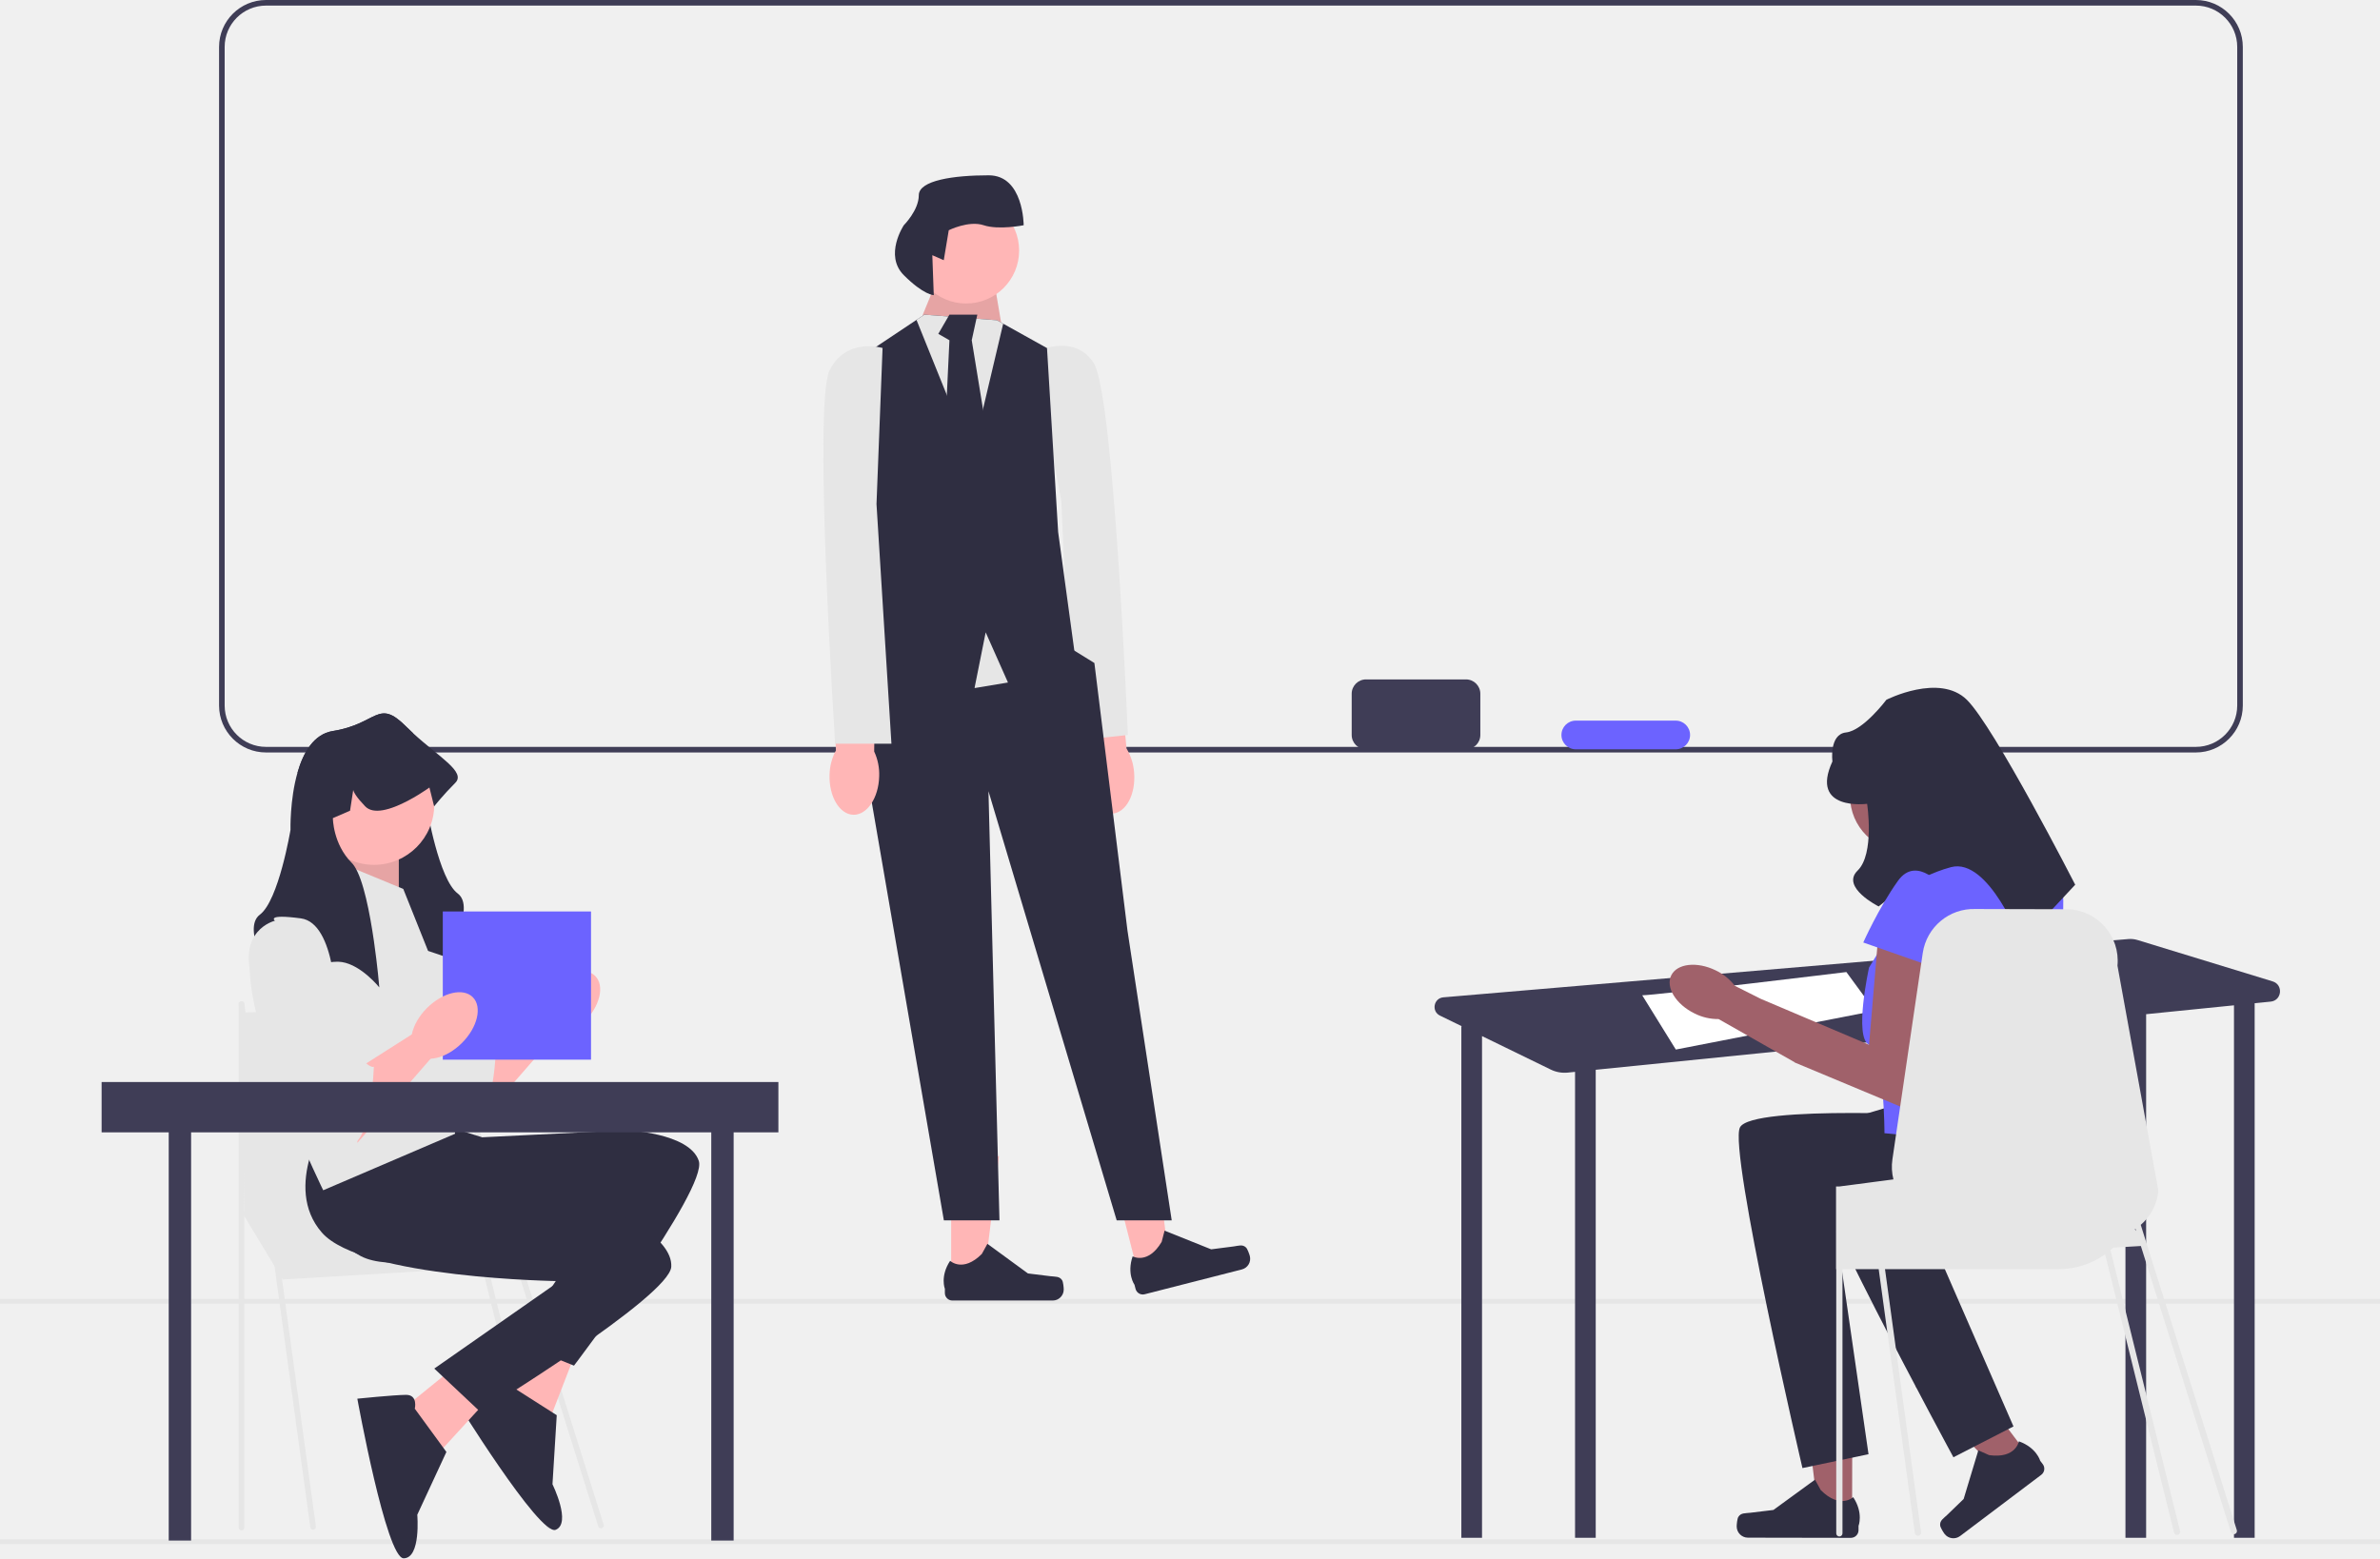
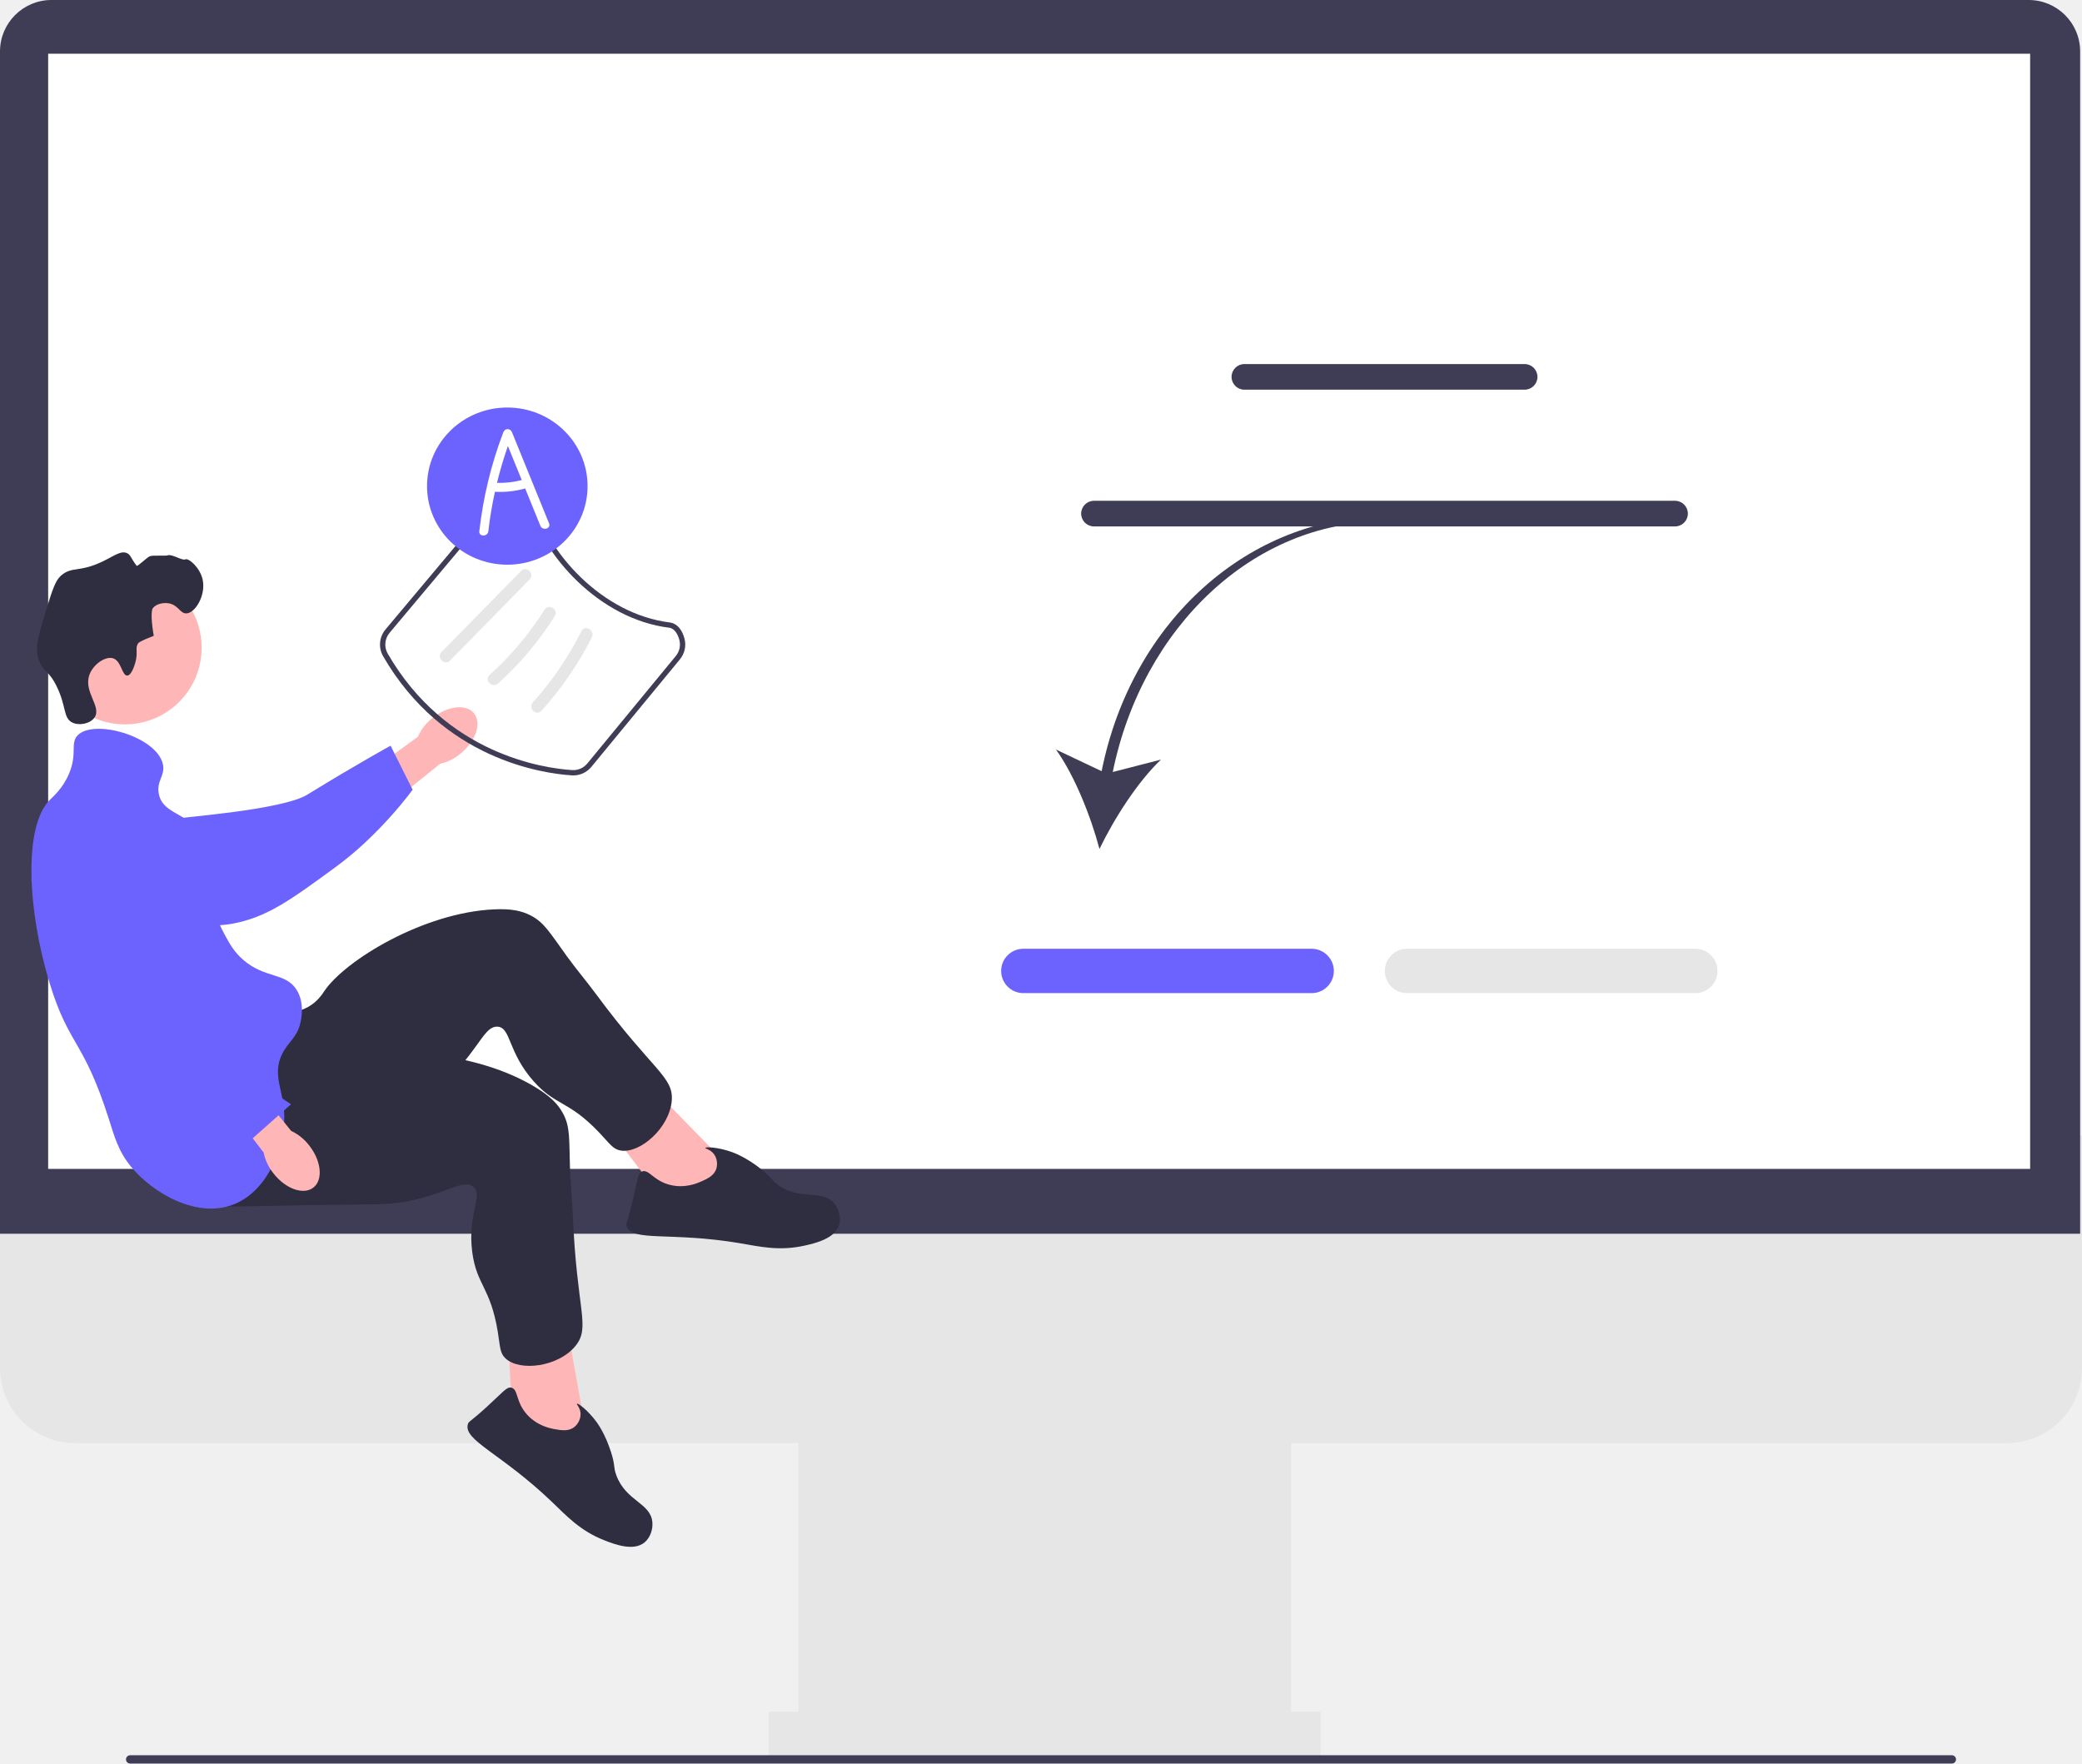
- <svg xmlns="http://www.w3.org/2000/svg" width="851.034" height="557.347" viewBox="0 0 851.034 557.347">
-   <path d="M785.204,269.129H95.109c-9.25,0-16.775-7.525-16.775-16.776V16.775c0-9.25,7.525-16.775,16.775-16.775H785.204c9.25,0,16.775,7.525,16.775,16.775V252.353c0,9.251-7.525,16.776-16.775,16.776ZM95.109,2c-8.147,0-14.775,6.628-14.775,14.775V252.353c0,8.147,6.628,14.776,14.775,14.776H785.204c8.147,0,14.775-6.629,14.775-14.776V16.775c0-8.147-6.628-14.775-14.775-14.775H95.109Z" fill="#3f3d56" />
-   <rect id="uuid-dac6dc9f-03bc-4283-a90c-97bcdcbf45dc" y="550.557" width="851.034" height="1.683" fill="#e6e6e6" />
-   <rect id="uuid-2f9646f7-bb94-4523-8d2e-fd8f0877664c" y="464.557" width="851.034" height="1.683" fill="#e6e6e6" />
+ <svg xmlns="http://www.w3.org/2000/svg" width="596.912" height="505.575" viewBox="0 0 596.912 505.575">
  <g>
-     <path id="uuid-bb35f39c-94aa-41c4-b5d9-34ca9a9e88f1-89" d="M387.84,277.792c.611,7.68,5.069,13.59,9.957,13.2,4.887-.39,8.353-6.931,7.74-14.613-.203-3.072-1.138-6.051-2.728-8.688l-3-32.507-15.225,1.733,4.574,31.863c-1.153,2.856-1.605,5.946-1.318,9.013Z" fill="#ffb6b6" />
-     <path d="M369.653,126.133s14.232-7.534,21.448,3.725c7.216,11.258,12.197,133.021,12.197,133.021l-20.002,2.135-3.792-85.803-9.852-53.078Z" fill="#e6e6e6" />
+     <path d="M575.427,413.696H21.485c-11.847,0-21.485-9.638-21.485-21.485v-66.671H596.912v66.671c0,11.847-9.638,21.485-21.485,21.485Z" fill="#e6e6e6" />
+     <rect x="228.887" y="402.544" width="141.262" height="100.901" fill="#e6e6e6" />
+     <rect x="220.39" y="490.7" width="158.256" height="12.745" fill="#e6e6e6" />
+     <path d="M596.381,353.686H0V14.744C0,6.614,6.614,0,14.744,0H581.637c8.13,0,14.744,6.614,14.744,14.744V353.686Z" fill="#3f3d56" />
+     <rect x="13.808" y="15.401" width="568.234" height="319.698" fill="#fff" />
+   </g>
+   <g>
+     <path id="uuid-25324785-d0f2-4f1c-ad19-f4bb5410ff47-83" d="M123.853,205.949c4.349-3.594,9.729-4.263,12.015-1.494,2.287,2.768,.614,7.924-3.737,11.519-1.718,1.46-3.761,2.487-5.958,2.995l-18.62,14.994-6.85-8.888,19.083-13.838c.914-2.062,2.308-3.875,4.066-5.288Z" fill="#ffb6b6" />
+     <path d="M16.233,239.779c-.009-.663-.003-6.447,4.279-10.103,4.919-4.199,11.86-2.5,14.294-1.904,5.624,1.377,6.085,3.79,11.366,6.268,9.88,4.637-2.499,2.264,3.38,.777,2.035-.515,31.312-2.545,38.6-7.031,14.174-8.724,23.831-14.013,23.831-14.013l6.313,12.626s-9.129,12.694-21.977,22.097c-13.179,9.646-19.769,14.469-29.783,16.332-.862,.16-22.072,3.782-39.155-8.981-3.897-2.911-11.036-8.245-11.147-16.07Z" fill="#6c63ff" />
+     <circle cx="35.816" cy="185.675" r="21.993" fill="#ffb6b6" />
    <g>
-       <polygon points="340.114 458.204 351.701 458.203 357.213 413.509 340.112 413.51 340.114 458.204" fill="#ffb6b6" />
-       <path d="M379.814,457.941h0c.361,.608,.551,2.569,.551,3.275h0c0,2.172-1.761,3.933-3.933,3.933h-35.885c-1.482,0-2.683-1.201-2.683-2.683v-1.494s-1.775-4.49,1.88-10.025c0,0,4.542,4.334,11.33-2.454l2.002-3.626,14.489,10.596,8.031,.989c1.757,.216,3.315-.034,4.218,1.489h0Z" fill="#2f2e41" />
+       <polygon points="208.055 333.43 185.405 310.246 173.714 322.442 190.588 344.671 207.326 346.586 208.055 333.43" fill="#ffb6b6" />
+       <path d="M78.726,289.954c1.325,.11,5.535,.953,9.558-1.26,2.746-1.511,4.155-3.757,4.63-4.472,5.901-8.863,28.552-22.684,48.881-23.535,4.604-.193,7.634,.341,10.388,1.776,3.905,2.036,5.464,4.952,10.42,11.783,2.711,3.737,5.71,7.257,8.454,10.97,16.062,21.736,22.151,23.443,21.529,30.411-.691,7.732-9.029,15.067-14.571,14.22-2.27-.347-3.149-1.925-6.181-5.12-8.891-9.368-12.57-7.637-18.9-14.812-7.391-8.377-6.423-15.323-10.279-15.591-3.576-.249-5.095,5.677-12.729,13.548-3.493,3.602-5.98,5.254-13.559,10.511-29.511,20.473-29.982,21.912-35.937,23.544-2.606,.714-21.1,5.785-27.688-2.284-10.31-12.627,14.046-50.682,25.983-49.69Z" fill="#2f2e41" />
+       <path d="M201.13,338.669c1.666-.748,3.614-1.623,4.24-3.634,.424-1.361,.18-3.039-.697-4.198-1.011-1.338-2.508-1.514-2.448-1.751,.092-.36,3.632-.22,7.517,1.154,.733,.259,4.055,1.473,8.28,4.772,3.385,2.643,2.93,3.173,5.053,4.697,6.516,4.678,12.628,.991,16.154,5.378,1.361,1.693,1.941,4.097,1.369,6.04-1.15,3.903-6.743,5.246-9.8,5.94-7.362,1.67-12.933,.307-18.752-.674-19.787-3.334-30.904-.298-32.392-4.881-.282-.868,.176-.794,1.702-7.16,1.506-6.284,1.456-8.009,2.739-8.513,1.93-.757,3.227,2.688,8.089,3.867,4.309,1.045,7.865-.552,8.944-1.036Z" fill="#2f2e41" />
    </g>
    <g>
-       <polygon points="407.168 456.286 418.395 453.417 412.674 408.749 396.104 412.983 407.168 456.286" fill="#ffb6b6" />
-       <path d="M445.568,446.205h0c.5,.499,1.17,2.352,1.345,3.037h0c.538,2.104-.733,4.246-2.837,4.784l-34.768,8.882c-1.436,.367-2.897-.5-3.264-1.935l-.37-1.448s-2.831-3.911-.66-10.178c0,0,5.474,3.074,10.37-5.182l1.042-4.009,16.661,6.681,8.026-1.03c1.756-.225,3.203-.853,4.456,.398l0-0Z" fill="#2f2e41" />
+       <polygon points="167.788 409.275 162.065 377.372 145.542 380.899 147.023 408.768 159.798 419.751 167.788 409.275" fill="#ffb6b6" />
+       <path d="M85.188,300.678c1.034,.835,4.044,3.897,8.617,4.325,3.121,.292,5.548-.776,6.342-1.1,9.86-4.02,36.364-2.737,53.662,7.974,3.917,2.426,6.125,4.569,7.598,7.303,2.088,3.877,1.741,7.166,2.006,15.601,.145,4.614,.65,9.211,.835,13.824,1.085,27.005,5.165,31.836,.737,37.253-4.913,6.01-15.932,7.397-20.042,3.584-1.683-1.561-1.524-3.361-2.239-7.707-2.097-12.744-6.112-13.378-7.321-22.869-1.411-11.082,3.29-16.286,.25-18.673-2.819-2.214-7.404,1.836-18.141,4.063-4.913,1.019-7.899,.989-17.122,1.084-35.915,.369-37.113,1.295-42.957-.698-2.557-.872-20.707-7.062-21.628-17.438-1.44-16.237,40.082-34.049,49.402-26.526Z" fill="#2f2e41" />
+       <path d="M159.116,409.722c1.798,.316,3.901,.687,5.549-.626,1.115-.888,1.855-2.414,1.781-3.865-.086-1.675-1.225-2.661-1.042-2.823,.279-.246,3.128,1.858,5.572,5.176,.461,.626,2.528,3.496,4.172,8.598,1.317,4.088,.643,4.27,1.543,6.723,2.765,7.53,9.893,7.911,10.347,13.521,.175,2.165-.694,4.48-2.26,5.767-3.143,2.584-8.525,.555-11.444-.588-7.029-2.752-10.874-7.009-15.138-11.087-14.5-13.87-25.404-17.6-24.062-22.228,.254-.876,.591-.558,5.429-4.969,4.775-4.354,5.703-5.81,7.046-5.506,2.023,.457,1.16,4.036,4.522,7.742,2.979,3.284,6.818,3.96,7.983,4.165Z" fill="#2f2e41" />
    </g>
-     <polygon points="330.527 116.525 329.978 112.538 336.508 96.59 354.449 94.597 358.323 117.428 330.527 116.525" fill="#ffb6b6" />
-     <polygon points="330.527 116.525 329.978 112.538 336.508 96.59 354.449 94.597 358.323 117.428 330.527 116.525" opacity=".1" />
-     <polygon points="309.596 229.158 301.622 251.086 307.602 263.047 337.505 436.481 357.385 436.481 353.453 282.982 399.303 436.481 418.979 436.481 403.157 332.82 391.329 237.132 384.155 232.7 349.466 213.21 309.596 229.158" fill="#2f2e41" />
-     <polygon points="360.43 244.109 348.469 246.102 332.521 208.226 368.404 208.226 360.43 244.109" fill="#e6e6e6" />
-     <polygon points="384.352 234.141 360.43 244.109 352.456 226.167 348.469 246.102 306.605 232.626 312.586 208.226 306.605 128.486 327.717 114.412 330.527 112.538 356.443 114.532 358.715 115.768 374.384 124.499 378.371 190.285 384.352 234.141" fill="#2f2e41" />
-     <polygon points="358.715 115.768 347.472 163.372 327.717 114.412 330.527 112.538 356.443 114.532 358.715 115.768" fill="#e6e6e6" />
-     <polygon points="339.498 112.538 335.511 119.405 339.498 121.694 337.505 163.496 345.479 174.337 353.453 158.315 347.472 121.694 349.466 112.538 339.498 112.538" fill="#2f2e41" />
-     <circle cx="345.479" cy="89.613" r="18.938" fill="#ffb6b6" />
-     <path d="M333.376,91.274l4.092,1.786,1.786-10.715s7.143-3.572,12.501-1.786,14.287,0,14.287,0c0,0,0-17.858-12.501-17.858s-25.002,1.786-25.002,7.143-5.358,10.715-5.358,10.715c0,0-7.143,10.715,0,17.858,7.143,7.143,10.715,7.143,10.715,7.143l-.52-14.287Z" fill="#2f2e41" />
-     <path id="uuid-97233535-ec91-4408-928f-bf1e5273ca3e-90" d="M296.629,277.232c-.208,7.701,3.598,14.051,8.499,14.183s9.041-6.005,9.248-13.709c.125-3.076-.489-6.138-1.79-8.928l.468-32.642-15.323,.107,1.166,32.168c-1.45,2.717-2.227,5.742-2.268,8.822Z" fill="#ffb6b6" />
-     <path d="M315.586,124.462s-12.958-3.987-18.938,7.974c-5.98,11.961,1.994,133.564,1.994,133.564h20.115l-5.339-85.72,2.168-55.818Z" fill="#e6e6e6" />
+     <path d="M38.815,189.879c.856-3.063-.219-4.179,.877-5.554,0-0,.441-.553,4.384-2.046h0c-1.163-6.75-.292-7.892-.292-7.892,1.004-1.316,3.015-1.634,4.384-1.461,2.896,.364,3.408,2.982,5.261,2.923,2.56-.081,5.63-5.205,4.677-9.646-.777-3.622-4.129-6.313-4.969-5.846-.833,.463-3.832-1.578-4.969-1.169-.777,.279-4.432-.092-5.261,.292-.905,.42-3.498,3.035-3.745,2.705-1.722-2.289-1.686-3.089-2.685-3.582-1.771-.874-3.696,.742-7.015,2.338-6.83,3.285-8.829,1.325-11.984,4.092-1.594,1.398-2.448,4.069-4.092,9.353-2.299,7.391-3.449,11.086-2.338,14.615,1.132,3.598,2.8,2.815,5.261,7.892,2.74,5.651,1.796,8.936,4.384,10.23,2.001,1,5.216,.364,6.43-1.461,2.079-3.125-3.294-7.352-1.461-12.276,1.125-3.023,4.595-5.315,6.723-4.677,2.406,.722,2.583,5.036,4.092,4.969,1.292-.057,2.189-3.266,2.338-3.8Z" fill="#2f2e41" />
+     <path d="M22.154,210.924c4.5-5.046,22.832,.177,24.553,8.184,.708,3.294-1.905,4.684-1.169,8.476,1.076,5.547,7.169,5.169,11.692,10.815,6.421,8.016-.194,15.852,7.015,29.229,1.54,2.859,2.839,5.268,5.554,7.6,6.23,5.351,12.027,3.516,15.199,8.476,2.372,3.71,1.397,8.282,1.169,9.353-.936,4.392-3.473,5.462-5.261,9.061-2.975,5.988,.393,10.384,.585,17.538,.239,8.951-4.517,21.358-14.03,25.429-10.687,4.574-23.577-3.001-29.814-10.523-3.722-4.488-4.802-8.628-6.43-13.738-7.277-22.837-11.388-20.772-16.953-38.875-6.362-20.695-7.612-44.941,0-52.613,1.009-1.017,3.786-3.367,5.554-7.6,2.379-5.695,.324-8.556,2.338-10.815Z" fill="#6c63ff" />
+     <g>
+       <path id="uuid-91308677-eda7-42a2-9f2e-a07e84038198-84" d="M88.653,328.391c3.489,4.433,4.03,9.827,1.208,12.047-2.822,2.22-7.937,.426-11.427-4.01-1.418-1.753-2.396-3.819-2.852-6.028l-14.547-18.971,7.517-5.733,14.911,18.503c2.04,.962,3.819,2.4,5.19,4.191Z" fill="#ffb6b6" />
+       <path d="M35.377,230.155c.647-.145,6.311-1.319,10.763,2.127,5.115,3.959,4.867,11.1,4.78,13.605-.201,5.786-2.468,6.73-3.817,12.406-2.524,10.619,2.283,20.487,4.938,25.939,.919,1.887,3.872,7.662,9.75,13.881,11.432,12.095,21.632,18.46,21.632,18.46l-10.958,9.74s-17.455-5.32-29.282-15.979c-12.132-10.934-30.789-49.619-34.657-59.043-.333-.812,4.385,12.382,13.393-6.946,2.055-4.409,5.82-12.486,13.457-14.192Z" fill="#6c63ff" />
+     </g>
  </g>
  <g>
-     <path d="M812.657,351.008l-48.322-14.792c-1.069-.327-2.19-.447-3.304-.352l-244.902,20.843c-3.492,.297-4.369,5.007-1.219,6.542l7.845,3.822h-.209v182.952h7.392v-179.452l24.586,11.978c1.881,.916,3.98,1.291,6.062,1.08l2.616-.264v166.659h7.392v-167.405l189.42-19.133v186.539h7.392v-187.285l31.416-3.173v190.459h7.392v-191.205l5.731-.579c4.024-.406,4.579-6.046,.712-7.229Z" fill="#3f3d56" />
-     <path d="M587.226,355.982c4.62,0,72.996-8.316,72.996-8.316l10.164,13.86-71.148,13.86-12.012-19.404Z" fill="#fff" />
-     <g>
-       <polygon points="662.269 542.917 650.39 542.895 644.818 497.064 662.35 497.096 662.269 542.917" fill="#a0616a" />
-       <path d="M621.57,542.577h0c-.371,.622-.57,2.633-.571,3.357h0c-.004,2.227,1.798,4.035,4.025,4.039l36.789,.063c1.519,.003,2.753-1.227,2.755-2.746l.003-1.532s1.828-4.6-1.909-10.281c0,0-4.665,4.435-11.611-2.536l-2.046-3.721-14.873,10.838-8.235,.999c-1.802,.219-3.398-.04-4.327,1.519h-0Z" fill="#2f2e41" />
-     </g>
-     <g>
-       <polygon points="726.027 521.605 716.655 528.674 684.925 495.887 698.759 485.453 726.027 521.605" fill="#a0616a" />
-       <path d="M693.757,545.615h0c.079,.712,1.122,2.414,1.553,2.986h0c1.325,1.757,3.824,2.107,5.581,.781l29.024-21.895c1.198-.904,1.437-2.609,.533-3.807l-.912-1.208s-1.304-4.715-7.637-6.961c0,0-1.03,6.277-10.661,4.928l-3.831-1.712-5.253,17.411-5.892,5.7c-1.289,1.247-2.702,1.995-2.504,3.778l-0,0Z" fill="#2f2e41" />
-     </g>
-     <path d="M701.2,284.74c0,10.955-8.881,19.835-19.835,19.835-10.955,0-19.835-8.881-19.835-19.835s8.881-19.835,19.835-19.835,19.835,8.881,19.835,19.835Z" fill="#a0616a" />
-     <path d="M699.331,399.107s-73.032-4.134-77.166,4.134,22.348,121.833,22.348,121.833l23.627-4.952-11.526-79.677s60.943,16.14,69.211-3.151c8.268-19.291,5.888-26.475,5.888-26.475l-32.382-11.713Z" fill="#2f2e41" />
-     <path d="M718.043,385.229s-71.524,15.333-73.323,24.4,53.781,111.581,53.781,111.581l21.475-11.025-32.192-73.789s63.042-.557,65.912-21.348c2.87-20.791-1.326-27.089-1.326-27.089l-34.327-2.729Z" fill="#2f2e41" />
-     <path d="M726.202,307.472h-34.362l-23.512,38.583s-5.512,24.933,0,27.624c5.512,2.691,5.512,31.628,5.512,31.628l57.874,5.512s8.268-86.811,5.512-95.079c-2.756-8.268-11.024-8.268-11.024-8.268Z" fill="#6c63ff" />
-     <path d="M671.772,332.965l-3.445,40.715-38.747-16.445-9.248-4.651c-1.811-2.362-4.162-4.256-6.855-5.523-6.697-3.264-13.807-2.455-15.884,1.805-2.077,4.261,1.667,10.36,8.363,13.622,2.658,1.341,5.599,2.025,8.576,1.996l27.058,15.368,.032-.06,.12,.214,42.432,17.722,9.763-53.449-22.165-11.315Z" fill="#a0616a" />
-     <path d="M667.638,287.492s-20.669,2.756-12.402-15.158c0,0-1.261-9.711,4.882-10.367s14.41-11.68,14.41-11.68c0,0,18.955-9.646,28.769,0,9.814,9.646,38.751,66.142,38.751,66.142l-19.291,20.669s-11.598-30.489-25.09-26.957c-13.493,3.532-25.894,14.062-25.894,14.062,0,0-13.693-6.853-7.535-12.825,6.157-5.973,3.401-23.886,3.401-23.886Z" fill="#2f2e41" />
-     <path d="M695.197,317.807s-9.646-12.402-16.536-2.756c-6.89,9.646-12.402,22.047-12.402,22.047l27.559,9.646,1.378-28.937Z" fill="#6c63ff" />
-     <path d="M799.836,547.279l-32.019-101.77,.005-0h.074l-.129-.166-.003-.004-2.281-7.249,.001-.001c3.474-2.994,5.84-7.272,6.311-12.197l-14.636-80.499c1.007-10.571-7.096-19.811-17.713-20.189l-33.024-.083c-9.388-.333-17.519,6.449-18.887,15.745l-.73,4.934-10.118,68.829c-.37,2.476-.222,4.916,.36,7.198l-7.281,.952-2.208,.296-8.732,1.137-.028,.009-1.09,.139h-1.183v29.568h.074v94.507c0,.61,.499,1.109,1.109,1.109,.619,0,1.118-.499,1.118-1.109v-94.507h12.954l12.927,94.396c.083,.554,.554,.961,1.109,.961,.046,0,.102,0,.148-.009,.61-.083,1.035-.647,.952-1.257l-12.881-94.091h62.157c6.172,0,11.891-1.959,16.547-5.312l24.645,99.535c.128,.504,.581,.838,1.078,.838,.091,0,.183-.011,.275-.034,.596-.152,.956-.758,.804-1.353l-24.883-100.497c.331-.276,.662-.57,.975-.873l9.893-.582,32.186,102.3c.149,.475,.588,.779,1.061,.779,.111,0,.223-.017,.334-.052,.586-.185,.912-.81,.728-1.396Zm-36.468-107.61c.083-.046,.157-.102,.231-.148l.001-0,.238,.756-.469-.607Z" fill="#e6e6e6" />
+     <path d="M315.838,221.081l-13.084-6.198c5.366,7.489,9.99,19.185,12.466,28.493,4.191-8.67,10.948-19.278,17.636-25.614l-13.828,3.557c8.521-41.76,40.569-71.739,77.27-71.739l.52-1.508c-38.334,0-72.28,29.564-80.98,73.01Z" fill="#3f3d56" />
+     <path d="M376.057,284.71h-82.668c-3.506,0-6.359-2.853-6.359-6.359s2.853-6.359,6.359-6.359h82.668c3.506,0,6.359,2.853,6.359,6.359s-2.853,6.359-6.359,6.359Z" fill="#6c63ff" />
+     <path d="M486.057,284.71h-82.668c-3.506,0-6.359-2.853-6.359-6.359s2.853-6.359,6.359-6.359h82.668c3.506,0,6.359,2.853,6.359,6.359s-2.853,6.359-6.359,6.359Z" fill="#e6e6e6" />
  </g>
  <g>
-     <g>
-       <polygon points="171.565 374.775 193.114 361.071 201.875 366.355 171.565 401.183 171.565 374.775" fill="#ffb6b6" />
-       <path d="M142.097,321.733s-14.313,3.368-7.577,22.732,28.626,59.778,35.361,57.252c6.736-2.526,7.577-27.784,7.577-27.784,0,0-.842,.842-4.21-2.526-3.368-3.368-3.368-1.83-3.368-5.546s-2.755-6.47-2.755-6.47l-3.139-6.507s0-30.31-12.629-31.994c-12.629-1.684-9.261,.842-9.261,.842Z" fill="#e6e6e6" />
-       <ellipse cx="202.717" cy="359.199" rx="14.313" ry="8.84" transform="translate(-194.6175 248.5495) rotate(-45)" fill="#ffb6b6" />
-     </g>
-     <g>
-       <polygon points="86.348 433.29 101.052 457.628 186.741 452.557 163.925 423.149 86.348 433.29" fill="#e6e6e6" />
-       <path d="M111.952,547.12c-.499,0-.934-.368-1.003-.876l-25.605-187.007c-.076-.555,.312-1.067,.867-1.142,.555-.08,1.066,.312,1.142,.867l25.605,187.007c.076,.555-.312,1.067-.867,1.142-.047,.006-.093,.009-.139,.009Z" fill="#e6e6e6" />
-       <path d="M86.348,547.358c-.56,0-1.014-.454-1.014-1.014v-187.209c0-.56,.454-1.014,1.014-1.014,.56,0,1.014,.454,1.014,1.014v187.209c0,.56-.454,1.014-1.014,1.014Z" fill="#e6e6e6" />
-       <path d="M214.882,546.613c-.431,0-.831-.277-.967-.71l-60.591-192.584c-.168-.534,.129-1.104,.663-1.272,.534-.167,1.104,.129,1.272,.663l60.591,192.584c.168,.534-.129,1.104-.663,1.272-.101,.032-.204,.047-.305,.047Z" fill="#e6e6e6" />
-       <path d="M196.374,546.85c-.453,0-.865-.305-.982-.764l-42.084-169.969c-.138-.543,.19-1.095,.733-1.233,.544-.137,1.095,.19,1.233,.733l42.084,169.969c.138,.543-.19,1.095-.733,1.233-.084,.021-.168,.031-.251,.031Z" fill="#e6e6e6" />
-       <polygon points="86.348 362.117 156.573 361.037 169.502 434.811 87.362 434.811 86.348 362.117" fill="#e6e6e6" />
-     </g>
-     <g>
-       <polygon points="194.266 470.597 176.568 501.755 197.117 506.279 205.684 484.118 194.266 470.597" fill="#ffb6b6" />
-       <path d="M182.925,495.873s-.688-5.081-4.731-3.469-15.711,7.605-15.711,7.605c0,0,30.434,49.451,36.209,47.147,5.776-2.304-1.138-16.282-1.138-16.282l1.526-24.709-16.155-10.293Z" fill="#2f2e41" />
-       <path d="M115.997,410.136s-6.315,29.047,13.05,39.15c19.365,10.103,85.457-14.734,85.457-14.734l-30.31,45.415,21.049,8.469s47.991-63.146,44.623-73.249c-3.368-10.103-26.1-10.945-26.1-10.945l-51.358,2.526-13.471-4.21-42.939,7.577Z" fill="#2f2e41" />
-     </g>
-     <g>
-       <polygon points="168.084 484.425 140.261 507.008 157.755 518.699 173.798 501.174 168.084 484.425" fill="#ffb6b6" />
-       <path d="M148.322,503.842s1.208-4.983-3.144-4.952-17.402,1.367-17.402,1.367c0,0,10.353,57.135,16.571,57.091,6.218-.044,4.865-15.58,4.865-15.58l10.412-22.459-11.302-15.466Z" fill="#2f2e41" />
-       <path d="M117.181,399.629s-16.451,24.758-2.091,41.215c14.361,16.457,84.96,17.372,84.96,17.372l-44.758,31.272,16.524,15.548s67.678-41.354,68.218-51.99c.54-10.636-20.328-19.692-20.328-19.692l-48.757-16.336-11.016-8.823-42.753-8.567Z" fill="#2f2e41" />
-     </g>
-     <path d="M159.443,342.284s-15.997-5.894-23.574-5.894c-.724,0-1.44,.084-2.155,.236-4.85,1.027-9.312,5.195-11.45,7.468-.834,.892-1.313,1.49-1.313,1.49,0,0,.051-.581,.152-1.6,.497-5.355,2.332-22.926,5.624-34.174,1.179-4.016,2.534-7.224,4.092-8.781,3.629-3.637,5.304-7.998,6.079-11.248,.657-2.787,.657-4.749,.657-4.749l-6.138-2.644-1.137-7.426c-.202,.876-1.137,2.585-4.277,5.86-.269,.278-.564,.514-.876,.716-4.53,2.846-13.766-2.105-18.742-5.22,2.071-7.199,5.826-13.783,12.646-14.86,15.997-2.526,15.997-11.787,26.1-1.684,.834,.834,1.675,1.633,2.517,2.408,3.233,6.18,4.412,14.465,4.833,20.223,.303,4.033,.227,6.837,.227,6.837,0,0,4.21,25.258,10.945,30.31,6.736,5.052-4.21,22.732-4.21,22.732Z" fill="#2f2e41" />
-     <polygon points="128.292 301.871 116.915 318.558 142.605 325.446 142.605 301.871 128.292 301.871" fill="#ffb6b6" />
-     <polygon points="128.292 301.871 116.915 318.558 142.605 325.446 142.605 301.871 128.292 301.871" opacity=".1" />
-     <path d="M144.202,317.944l-24.416-10.103s-32.836,14.313-30.31,42.097c2.526,27.784,26.1,75.775,26.1,75.775l47.149-20.207-5.052-53.884-13.471-33.678Z" fill="#e6e6e6" />
-     <circle cx="133.734" cy="287.78" r="21.541" fill="#ffb6b6" />
-     <path d="M162.811,279.981c-4.21,4.21-7.577,8.419-7.577,8.419l-1.684-6.736s-.387,.286-1.069,.741c-2.669,1.819-9.834,6.39-15.584,7.375-2.559,.438-4.833,.16-6.315-1.381-3.14-3.275-4.075-4.984-4.277-5.86l-1.137,7.426-6.138,2.644s0,9.244,6.736,15.997c.328,.328,.648,.732,.96,1.204,3.216,4.85,5.523,16.721,6.988,26.816,1.297,8.975,1.92,16.536,1.92,16.536,0,0-6.373-7.982-13.37-9.068-.387-.059-.775-.101-1.162-.109-.126-.017-.261-.017-.387-.017-7.577,0-23.574,5.894-23.574,5.894,0,0-10.945-17.681-4.21-22.732,6.736-5.052,10.945-30.31,10.945-30.31,0,0-.278-10.811,2.509-20.501,2.071-7.199,5.826-13.783,12.646-14.86,15.997-2.526,15.997-11.787,26.1-1.684,.834,.834,1.675,1.633,2.517,2.408,9.413,8.655,19.028,13.934,15.163,17.799Z" fill="#2f2e41" />
-     <rect x="60.334" y="393" width="8" height="158" fill="#3f3d56" />
-     <rect x="254.334" y="393" width="8" height="158" fill="#3f3d56" />
-     <rect x="158.334" y="326" width="53" height="53" fill="#6c63ff" />
-     <g>
-       <polygon points="127.784 382.352 149.333 368.648 158.094 373.933 127.784 408.761 127.784 382.352" fill="#ffb6b6" />
-       <path d="M98.316,329.31s-14.313,3.368-7.577,22.732c6.736,19.365,28.626,59.778,35.361,57.252,6.736-2.526,7.577-27.784,7.577-27.784,0,0-.842,.842-4.21-2.526-3.368-3.368-3.368-1.83-3.368-5.546s-2.755-6.47-2.755-6.47l-3.139-6.507s0-30.31-12.629-31.994c-12.629-1.684-9.261,.842-9.261,.842Z" fill="#e6e6e6" />
-       <ellipse cx="158.936" cy="366.776" rx="14.313" ry="8.84" transform="translate(-212.7987 219.8111) rotate(-45)" fill="#ffb6b6" />
-     </g>
-     <rect x="36.334" y="387" width="242" height="18" fill="#3f3d56" />
+     <path d="M437.118,111.717h-80.357c-2.026,0-3.674-1.648-3.674-3.674s1.648-3.674,3.674-3.674h80.357c2.026,0,3.674,1.648,3.674,3.674s-1.648,3.674-3.674,3.674Z" fill="#3f3d56" />
+     <path d="M480.239,150.915h-166.598c-2.026,0-3.674-1.648-3.674-3.674s1.648-3.674,3.674-3.674h166.598c2.026,0,3.674,1.648,3.674,3.674,0,2.026-1.648,3.674-3.674,3.674Z" fill="#3f3d56" />
  </g>
-   <rect x="483.334" y="243" width="46" height="25" rx="5.13" ry="5.13" fill="#3f3d56" />
-   <rect x="558.334" y="257.74" width="46" height="10.26" rx="5.13" ry="5.13" fill="#6c63ff" />
+   <path d="M36.121,504.385c0,.66,.53,1.19,1.19,1.19H559.601c.66,0,1.19-.53,1.19-1.19,0-.66-.53-1.19-1.19-1.19H37.311c-.66,0-1.19,.53-1.19,1.19Z" fill="#3f3d56" />
+   <path d="M164.369,222.297c-.142,0-.283-.005-.425-.014-8.369-.537-37.005-4.589-54.1-34.148-1.409-2.434-1.131-5.528,.69-7.698l31.66-37.722c1.295-1.543,3.295-2.431,5.32-2.407,1.4,.033,4.715,.387,5.358,2.942,3.803,15.097,19.863,32.847,39.177,35.2,1.958,.238,3.529,1.984,4.204,4.672,.526,2.092,.04,4.248-1.335,5.916l-25.362,30.798c-1.288,1.564-3.179,2.461-5.188,2.461Zm-16.976-80.472c-1.547,0-3.052,.693-4.036,1.865l-31.66,37.722c-1.413,1.683-1.629,4.079-.54,5.962,16.719,28.907,44.705,32.868,52.884,33.393,1.67,.112,3.274-.6,4.343-1.897l25.363-30.798c1.065-1.292,1.441-2.961,1.034-4.581-.398-1.586-1.373-3.347-2.916-3.535-19.952-2.43-36.54-20.753-40.466-36.335-.318-1.262-2.232-1.755-3.918-1.795-.03-.001-.06-.001-.09-.001Z" fill="#3f3d56" />
+   <path d="M129.03,189.376l22.826-23.273c1.56-1.591-.884-4.039-2.446-2.446l-22.826,23.273c-1.56,1.591,.884,4.039,2.446,2.446h0Z" fill="#e6e6e6" />
+   <path d="M142.806,195.933c6.3-5.646,11.774-12.184,16.256-19.358,1.183-1.894-1.809-3.632-2.987-1.746-4.334,6.935-9.626,13.199-15.715,18.657-1.661,1.489,.792,3.929,2.446,2.446h0Z" fill="#e6e6e6" />
+   <path d="M155.223,203.784c5.736-6.353,10.618-13.444,14.461-21.093,.997-1.984-1.986-3.738-2.987-1.746-3.714,7.39-8.378,14.253-13.92,20.393-1.489,1.649,.951,4.103,2.446,2.446h0Z" fill="#e6e6e6" />
+   <g>
+     <ellipse cx="145.443" cy="139.357" rx="23.013" ry="22.528" fill="#6c63ff" />
+     <path d="M157.417,150.043c-3.539-8.702-7.079-17.403-10.618-26.105-.489-1.202-2.02-1.244-2.497,0-3.497,9.123-5.782,18.643-6.881,28.349-.187,1.653,2.404,1.64,2.59,0,.43-3.798,1.068-7.568,1.888-11.298,2.916,.153,5.857-.174,8.671-.953,1.45,3.565,2.9,7.13,4.35,10.696,.62,1.523,3.126,.857,2.497-.688Zm-14.931-11.614c.872-3.57,1.918-7.098,3.131-10.57l3.969,9.758c-2.325,.61-4.702,.882-7.1,.811Z" fill="#fff" />
+   </g>
</svg>
